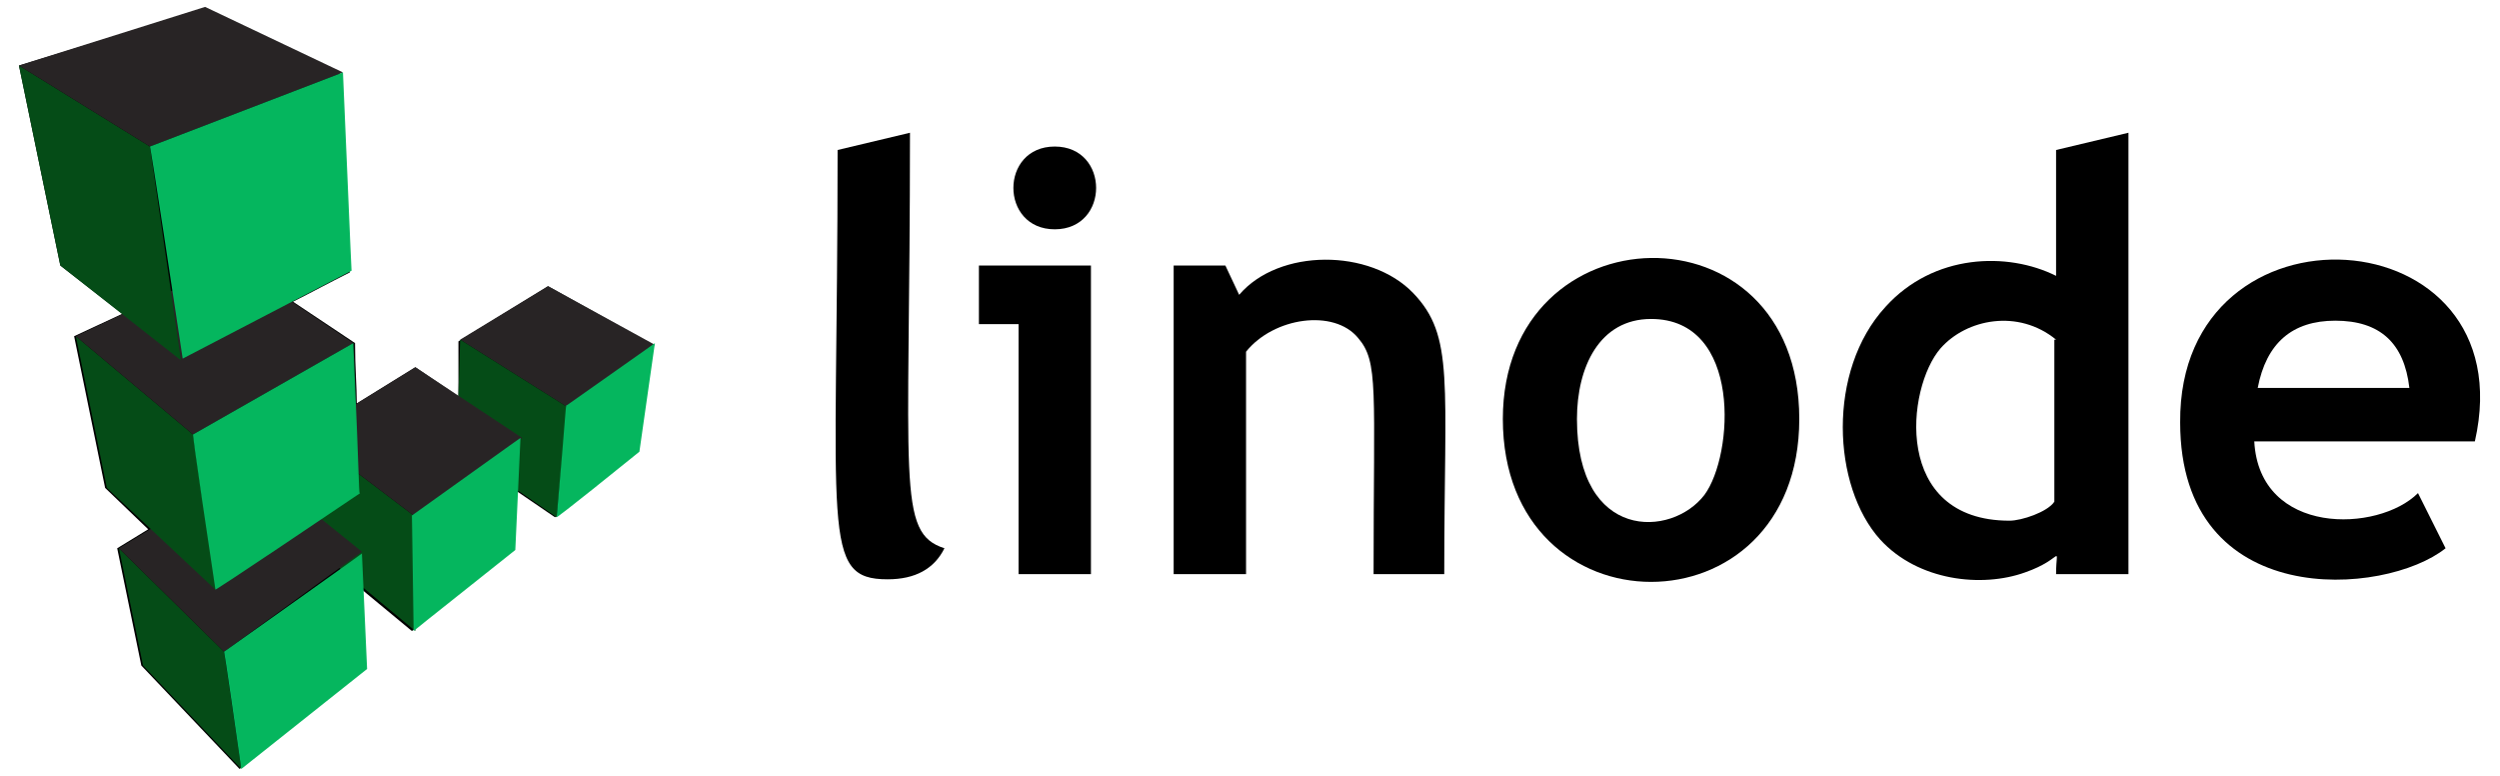
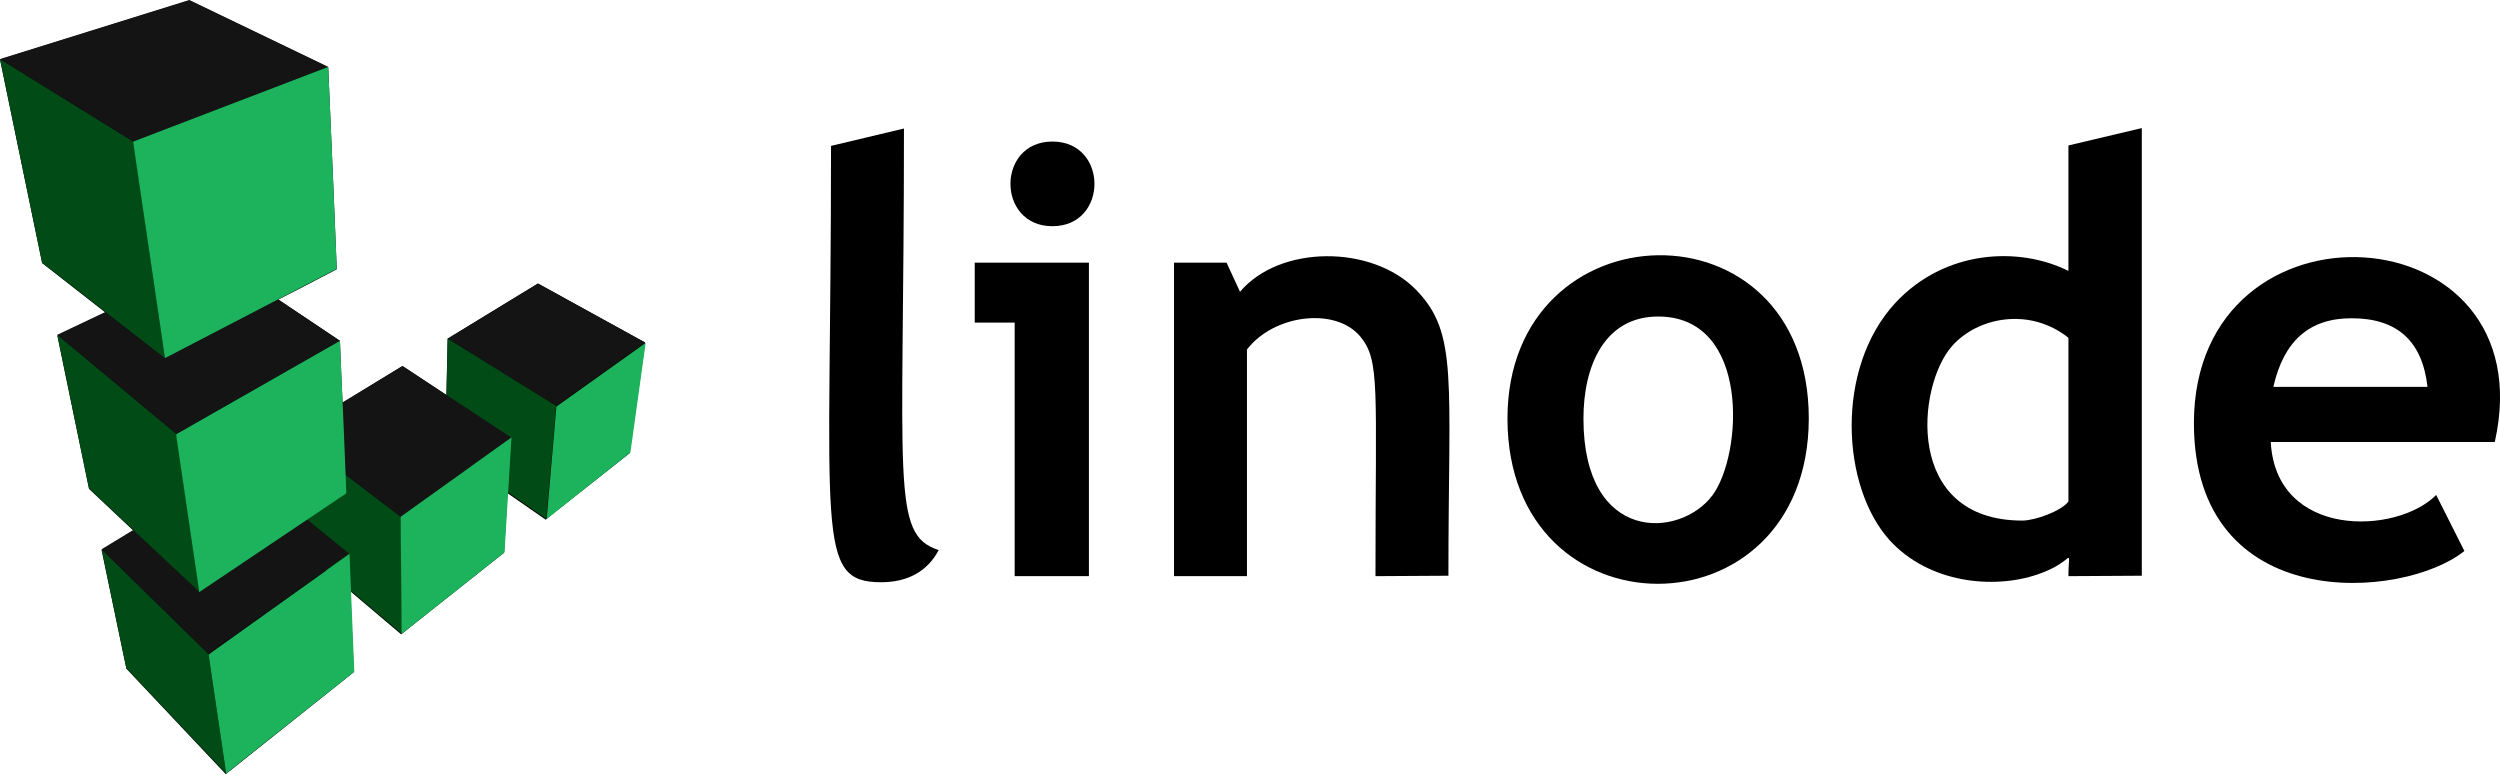
- <svg xmlns="http://www.w3.org/2000/svg" version="1.1" id="Layer_1" x="0px" y="0px" viewBox="0 0 145 45" style="enable-background:new 0 0 145 45;" xml:space="preserve">
-   <style type="text/css">
- 	.st0{fill:#282425;}
- 	.st1{fill:#054C17;}
- 	.st2{fill:#05B65E;}
- </style>
-   <g>
-     <path d="M37.9,20C37.9,20,37.9,20,37.9,20l-6.1-3.4l-5.2,3.2L26.6,23l-2.5-1.7l-3.4,2.1c0-1-0.1-2.1-0.1-3.5L17,17.5   c1-0.5,2.1-1.1,3.3-1.7c0,0,0,0.3-0.5-11.5l-7.9-3.8L1.1,3.8l2.4,11.6l3.6,2.8l-2.8,1.3l1.8,8.8l2.5,2.4l-1.8,1.1l1.4,6.8l5.7,6   c0,0,0,0,0,0l0,0c0,0,0.6-0.5,7.3-5.8l-0.2-4.6l2.9,2.4c0,0,0,0,0,0l0,0c0,0,0.6-0.5,5.9-4.7l0.2-3.4l2.2,1.5c0,0,0,0,0,0l0,0   c0,0,0.5-0.4,4.8-3.8L37.9,20L37.9,20z" />
-     <g>
-       <g>
-         <g>
-           <polygon class="st0" points="32.9,23.6 38,20 31.8,16.6 26.7,19.7     " />
-           <polygon class="st1" points="32.3,30 32.9,23.6 26.7,19.7 26.5,26     " />
-         </g>
-         <g>
-           <polygon class="st1" points="24.1,36.6 24,29.9 17.8,25.2 18.2,31.7     " />
-           <polygon class="st0" points="24,29.9 30.3,25.4 24.1,21.3 17.8,25.2     " />
-         </g>
-         <g>
-           <polygon class="st1" points="14,44.6 13,37.8 6.9,31.8 8.3,38.6     " />
-           <polygon class="st0" points="13,37.8 21,32 14.8,27 6.9,31.8     " />
-         </g>
-         <g>
-           <polygon class="st1" points="12.5,34.2 11.2,25.2 4.4,19.5 6.2,28.3     " />
-           <polygon class="st0" points="11.2,25.2 20.5,19.9 13.5,15.2 4.4,19.5     " />
-         </g>
-         <g>
-           <polygon class="st1" points="10.5,20.9 8.7,8.5 1.1,3.8 3.5,15.4     " />
-           <polygon class="st0" points="8.7,8.5 19.9,4.2 11.9,0.4 1.1,3.8     " />
-         </g>
-         <path class="st2" d="M37.1,26.2C32.4,30,32.3,30,32.3,30c0.6-6.8,0.5-6.5,0.6-6.5c5.4-3.8,5.1-3.6,5.1-3.6L37.1,26.2z" />
-         <path class="st2" d="M29.9,31.9c-5.8,4.6-5.9,4.7-5.9,4.7c-0.1-7-0.1-6.7-0.1-6.7c6.7-4.8,6.3-4.5,6.3-4.5L29.9,31.9z" />
-         <path class="st2" d="M21.3,38.8c-7.3,5.8-7.3,5.8-7.3,5.8c-1-7-1-6.8-1-6.8c8.6-6.1,8-5.7,8-5.7L21.3,38.8z" />
-         <path class="st2" d="M19.9,4.2c0.5,11.9,0.5,11.5,0.5,11.5c-9.6,5-9.8,5.1-9.8,5.1C8.7,8.2,8.7,8.5,8.7,8.5L19.9,4.2z" />
-         <path class="st2" d="M20.5,19.9c0.4,9,0.3,8.7,0.4,8.7c-8.3,5.6-8.4,5.6-8.4,5.6c-1.4-9.3-1.3-9-1.3-9L20.5,19.9z" />
-       </g>
-     </g>
-     <g>
-       <path d="M48.6,8.7l4.2-1c0,20.3-0.8,23.2,2,24.1c-0.6,1.2-1.7,1.8-3.3,1.8C47.6,33.6,48.6,30.9,48.6,8.7z" />
-       <path d="M59.1,33.3V18.8h-2.3v-3.4h6.5v17.9H59.1z M61.2,8.5c3.2,0,3.2,4.8,0,4.8C58,13.3,58,8.5,61.2,8.5z" />
-       <path d="M79.7,33.3c0-10.8,0.3-12.3-0.9-13.7c-1.4-1.7-4.9-1.2-6.5,0.8v12.9h-4.2V15.4h3l0.8,1.7c2.3-2.7,7.6-2.7,10.1-0.1    c2.4,2.5,1.8,5.1,1.8,16.3H79.7z" />
-       <path d="M87.2,24.3c0-12.2,17.2-12.7,17.2,0C104.4,36.9,87.2,36.9,87.2,24.3z M91.5,24.3c0,7.1,5.5,6.9,7.4,4.4    c1.7-2.3,2.2-10.2-3.1-10.2C92.8,18.5,91.5,21.3,91.5,24.3z" />
-       <path d="M119.3,33.3c0-1.8,0.5-0.9-1.8-0.1c-2.5,0.9-6.2,0.5-8.4-1.9c-2.8-3.1-3.1-9.8,0.3-13.5c2.8-3.1,7.1-3.2,9.9-1.8V8.7    l4.2-1v25.6H119.3z M119.3,19.7c-2.2-1.8-5.2-1.2-6.7,0.5c-2,2.3-2.8,10,4,10c0.7,0,2.2-0.5,2.6-1.1V19.7z" />
-       <path d="M143.6,25.6h-12.8c0.3,5.5,7.2,5.3,9.5,3l1.6,3.2c-3.5,2.8-15.4,3.7-15.4-7.3C126.4,11.1,146.6,12.4,143.6,25.6z     M131,22.5h8.8c-0.3-2.6-1.7-3.9-4.3-3.9C133,18.6,131.5,19.9,131,22.5z" />
-     </g>
+ <svg enable-background="new 0 0 575.8 178.3" viewBox="0 0 575.8 178.3">
+   <path d="m148.6 78.9-24.7-13.6-20.8 12.7-.3 13-10.1-6.7-13.8 8.4c-.2-3.9-.4-8.6-.6-14.2l-14.2-9.5c3.9-2 8.4-4.3 13.5-7-.1 0 .1 1.4-2-46.5l-32-15.4-43.6 13.6 9.7 46.9 14.6 11.4-11.1 5.3 7.3 35.3 10.2 9.6-7.3 4.5 5.7 27.3 22.9 24.3c.1-.1 2.4-1.9 29.5-23.5l-.8-18.6 11.7 9.9c.2-.2 2.4-1.9 23.7-18.8l.8-13.7 8.8 6.1c.1-.2 2.1-1.7 19.3-15.3z" />
+   <path d="m128.1 93.5 20.5-14.6-24.7-13.6-20.8 12.7z" fill="#141414" />
+   <path d="m125.8 119.5 2.3-26-25-15.5-.5 25.4z" fill="#004b16" />
+   <path d="m92.6 146-.3-27-25.1-19.1 1.9 26.4z" fill="#004b16" />
+   <path d="m92.3 119 25.5-18.2-25.1-16.5-25.5 15.6z" fill="#141414" />
+   <path d="m52.1 178.2-4.1-27.6-24.6-24.1 5.7 27.4z" fill="#004b16" />
+   <path d="m48 150.6 32.4-23.1-25.1-20.4-31.9 19.4z" fill="#141414" />
+   <path d="m45.9 136.3-5.3-36.4-27.4-22.8 7.3 35.4z" fill="#004b16" />
+   <path d="m40.6 99.9 37.7-21.4-28.2-18.9-36.9 17.5z" fill="#141414" />
+   <path d="m38 82.5-7.3-49.9-30.7-19 9.7 46.9z" fill="#004b16" />
+   <path d="m30.7 32.6 44.9-17.2-32-15.4-43.6 13.6z" fill="#141414" />
+   <g fill="#1cb35c">
+     <path d="m145.2 104.2c-19 15.1-19.4 15.4-19.3 15.4 2.4-27.2 2.2-26 2.3-26 21.8-15.5 20.4-14.6 20.5-14.6z" />
+     <path d="m116.2 127.2c-23.5 18.7-23.8 18.8-23.7 18.8-.2-28.2-.3-27-.2-27 27.1-19.4 25.4-18.2 25.5-18.2z" />
+     <path d="m81.6 154.7c-29.4 23.3-29.6 23.5-29.5 23.5-4.2-28.4-4.1-27.5-4-27.5 34.5-24.6 32.3-23.1 32.4-23.1z" />
+     <path d="m75.6 15.4c2.1 47.9 1.9 46.5 2 46.5-38.8 20.2-39.7 20.6-39.6 20.6-7.5-51-7.4-49.9-7.3-49.9z" />
+     <path d="m78.3 78.5c1.6 36.3 1.4 35.1 1.5 35.1-33.6 22.6-34 22.8-33.9 22.8-5.5-37.4-5.4-36.4-5.3-36.4z" />
  </g>
+   <path d="m191.4 33.6 16.8-4c0 81.8-3.1 93.5 8 97.1-2.6 4.9-7.1 7.4-13.3 7.4-15.3 0-11.5-11.3-11.5-100.5z" />
+   <path d="m233.7 132.7v-58.4h-9.2v-13.8h26.3v72.2zm8.7-100.1c12.9 0 12.9 19.5 0 19.5s-12.9-19.5 0-19.5z" />
+   <path d="m316.8 132.7c0-43.6 1.1-49.6-3.5-55.2-5.8-6.9-20-5-26.1 3v52.2h-16.8v-72.2h12.1l3.1 6.7c9.1-10.8 30.4-10.9 40.6-.4 9.7 10 7.4 20.5 7.4 65.8z" />
+   <path d="m347.2 96.4c0-49.2 69.4-51.1 69.4 0-.1 50.7-69.4 50.8-69.4 0zm17.5 0c0 28.8 22.2 27.7 29.7 17.7 7-9.4 8.8-41.2-12.5-41.2-12.3 0-17.2 11.3-17.2 23.5z" />
+   <path d="m476.4 132.7c0-7.4 1.8-3.4-7.1-.4-10.2 3.5-25.1 2-34.1-7.9-11.1-12.3-12.6-39.5 1.3-54.6 11.4-12.3 28.5-13.1 39.9-7.4v-28.9l16.9-4v103.1zm0-54.9c-8.9-7.1-20.9-4.8-26.8 1.9-8.1 9.1-11.2 40.2 16.2 40.2 2.9 0 9-2.2 10.6-4.4z" />
+   <path d="m574.6 101.8h-51.6c1.2 22.3 29 21.4 38.1 12.2l6.5 12.9c-14 11.3-62.3 15-62.3-29.5.1-54.1 81.3-49 69.3 4.4zm-51-12.7h35.5c-1.2-10.6-7-15.8-17.5-15.8-9.7 0-15.6 5.2-18 15.8z" />
</svg>
